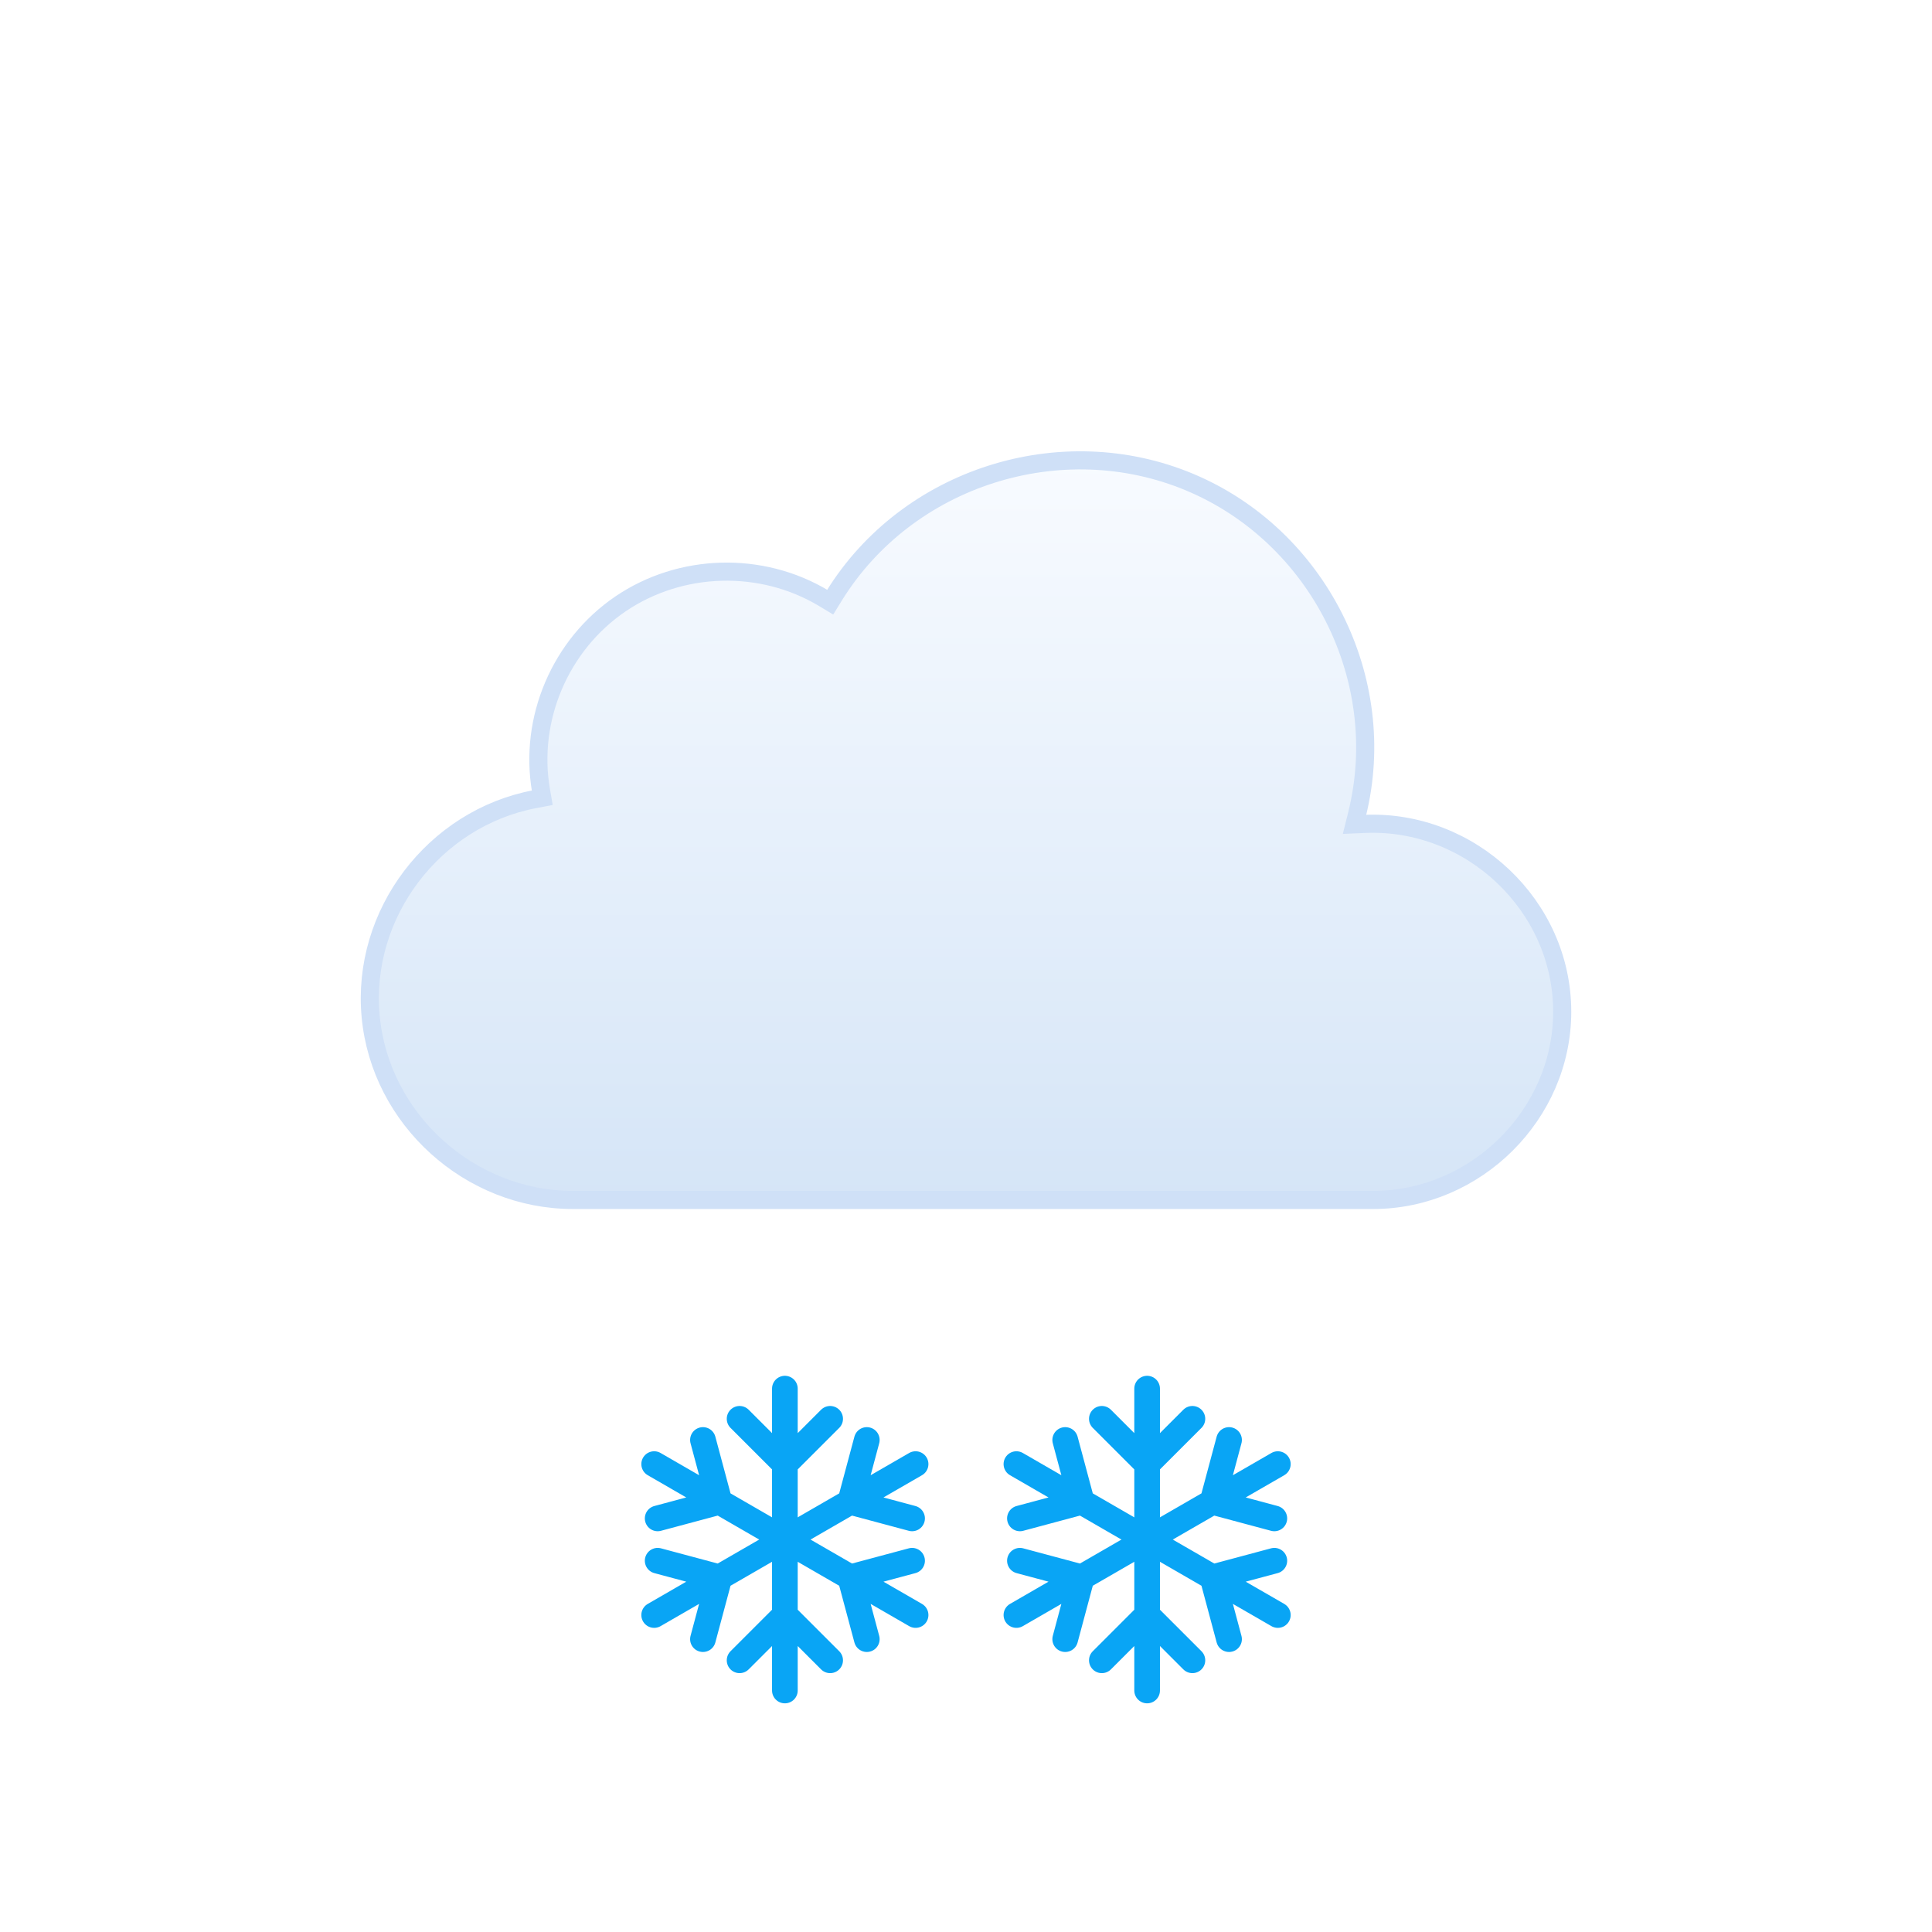
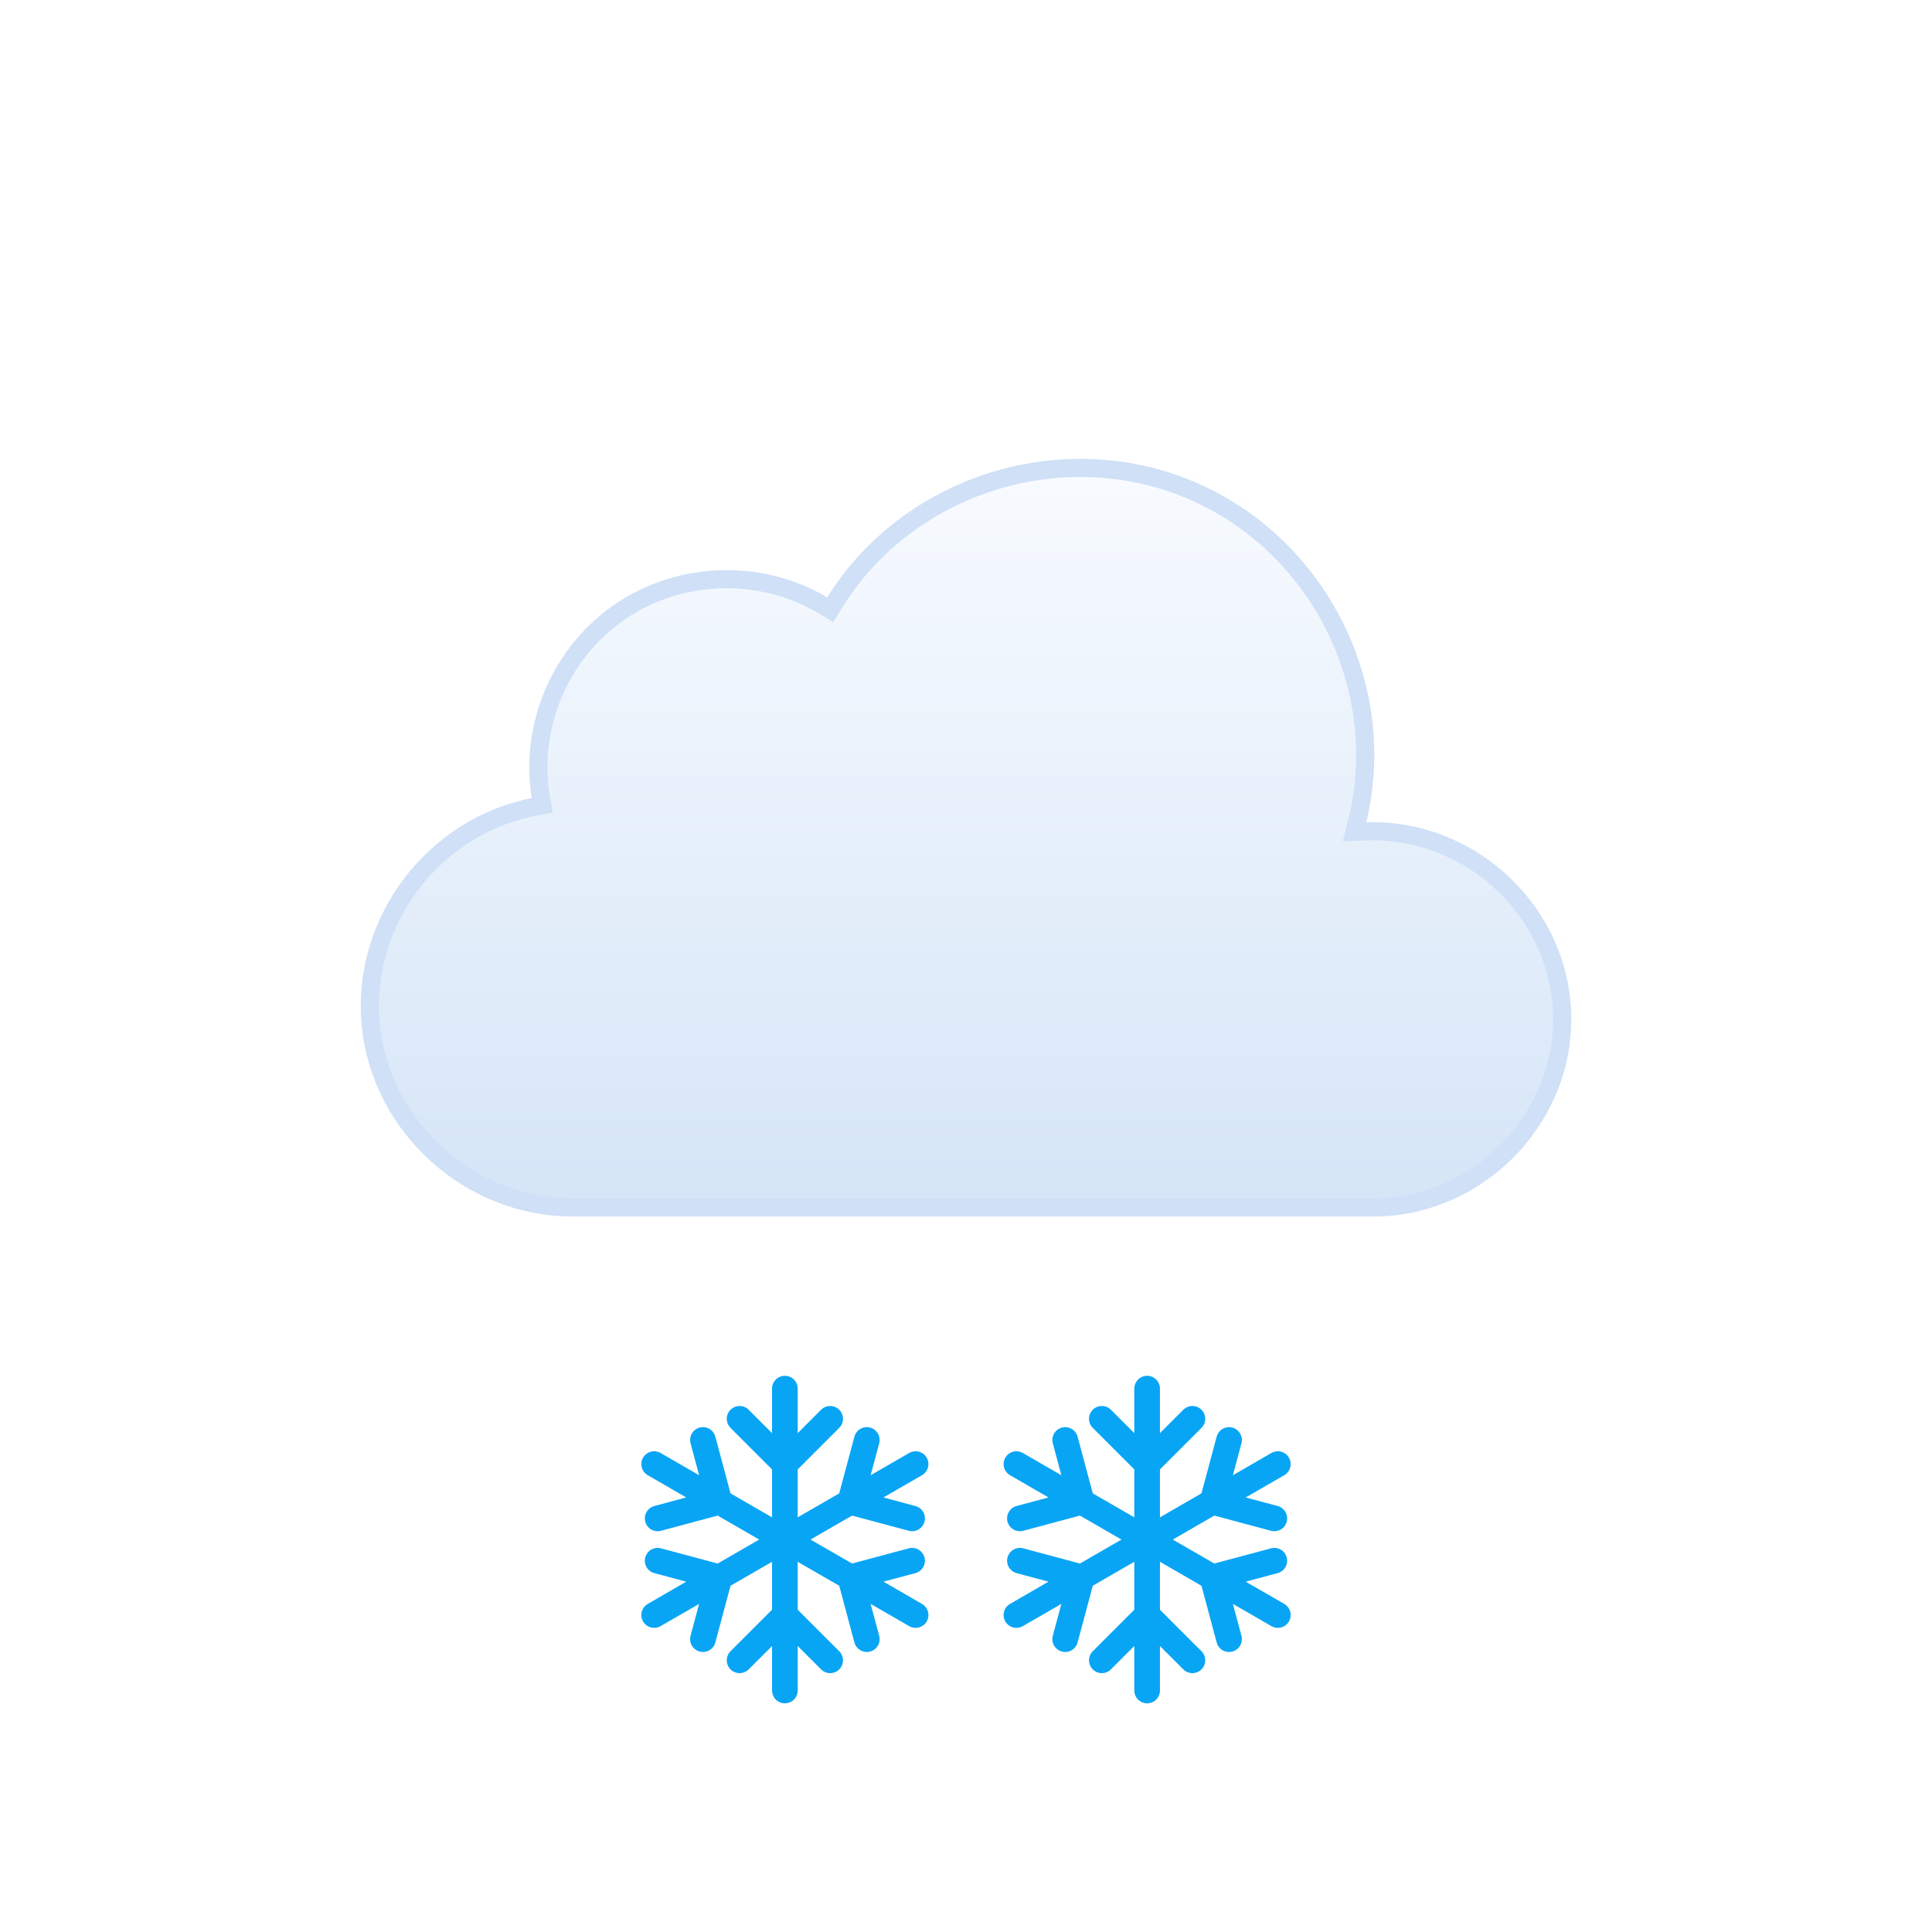
<svg xmlns="http://www.w3.org/2000/svg" viewBox="0 0 128 128" fill="none">
  <defs>
    <linearGradient id="cloud" x1="0" y1="0" x2="0" y2="1">
      <stop stop-color="#f8fbff" />
      <stop offset="1" stop-color="#d5e5f7" />
    </linearGradient>
    <radialGradient id="hail">
      <stop stop-color="white" />
      <stop offset=".55" stop-color="#d8f2ff" />
      <stop offset="1" stop-color="#31a9fa" />
    </radialGradient>
  </defs>
-   <g data-part="cloud" transform="translate(0 -9) translate(64 64) scale(1) translate(-64 -64)">
+   <g data-part="cloud" transform="translate(0 -8.5) translate(64 64) scale(1) translate(-64 -64)">
    <path d="M55.262 48.475C60.123 40.611 70.297 37.38 78.815 40.943C87.321 44.502 92.138 54.003 89.903 62.965L89.742 63.614L90.411 63.585C97.42 63.279 103.5 68.992 103.5 76.028C103.5 82.84 97.772 88.5 90.977 88.5H37.954C31.128 88.502 25.203 83.171 24.559 76.36C23.916 69.552 28.737 63.212 35.443 61.945L35.926 61.853L35.842 61.369C35.026 56.624 37.126 51.717 41.105 49.013C45.095 46.301 50.446 46.154 54.58 48.64L55.003 48.895L55.262 48.475Z" fill="url(#cloud)" stroke="#cfe0f7" stroke-width="1.2" />
  </g>
  <g data-part="snowflake" transform="translate(52.0 102)" fill="none" stroke="#09a5f5" stroke-width="1.7" stroke-linecap="round">
    <path transform="rotate(0)" d="M0 0V-10M0-5L-3-8M0-5L3-8" />
    <path transform="rotate(60)" d="M0 0V-10M0-5L-3-8M0-5L3-8" />
    <path transform="rotate(120)" d="M0 0V-10M0-5L-3-8M0-5L3-8" />
    <path transform="rotate(180)" d="M0 0V-10M0-5L-3-8M0-5L3-8" />
    <path transform="rotate(240)" d="M0 0V-10M0-5L-3-8M0-5L3-8" />
    <path transform="rotate(300)" d="M0 0V-10M0-5L-3-8M0-5L3-8" />
  </g>
  <g data-part="snowflake" transform="translate(76.0 102)" fill="none" stroke="#09a5f5" stroke-width="1.7" stroke-linecap="round">
    <path transform="rotate(0)" d="M0 0V-10M0-5L-3-8M0-5L3-8" />
    <path transform="rotate(60)" d="M0 0V-10M0-5L-3-8M0-5L3-8" />
    <path transform="rotate(120)" d="M0 0V-10M0-5L-3-8M0-5L3-8" />
    <path transform="rotate(180)" d="M0 0V-10M0-5L-3-8M0-5L3-8" />
    <path transform="rotate(240)" d="M0 0V-10M0-5L-3-8M0-5L3-8" />
    <path transform="rotate(300)" d="M0 0V-10M0-5L-3-8M0-5L3-8" />
  </g>
</svg>
